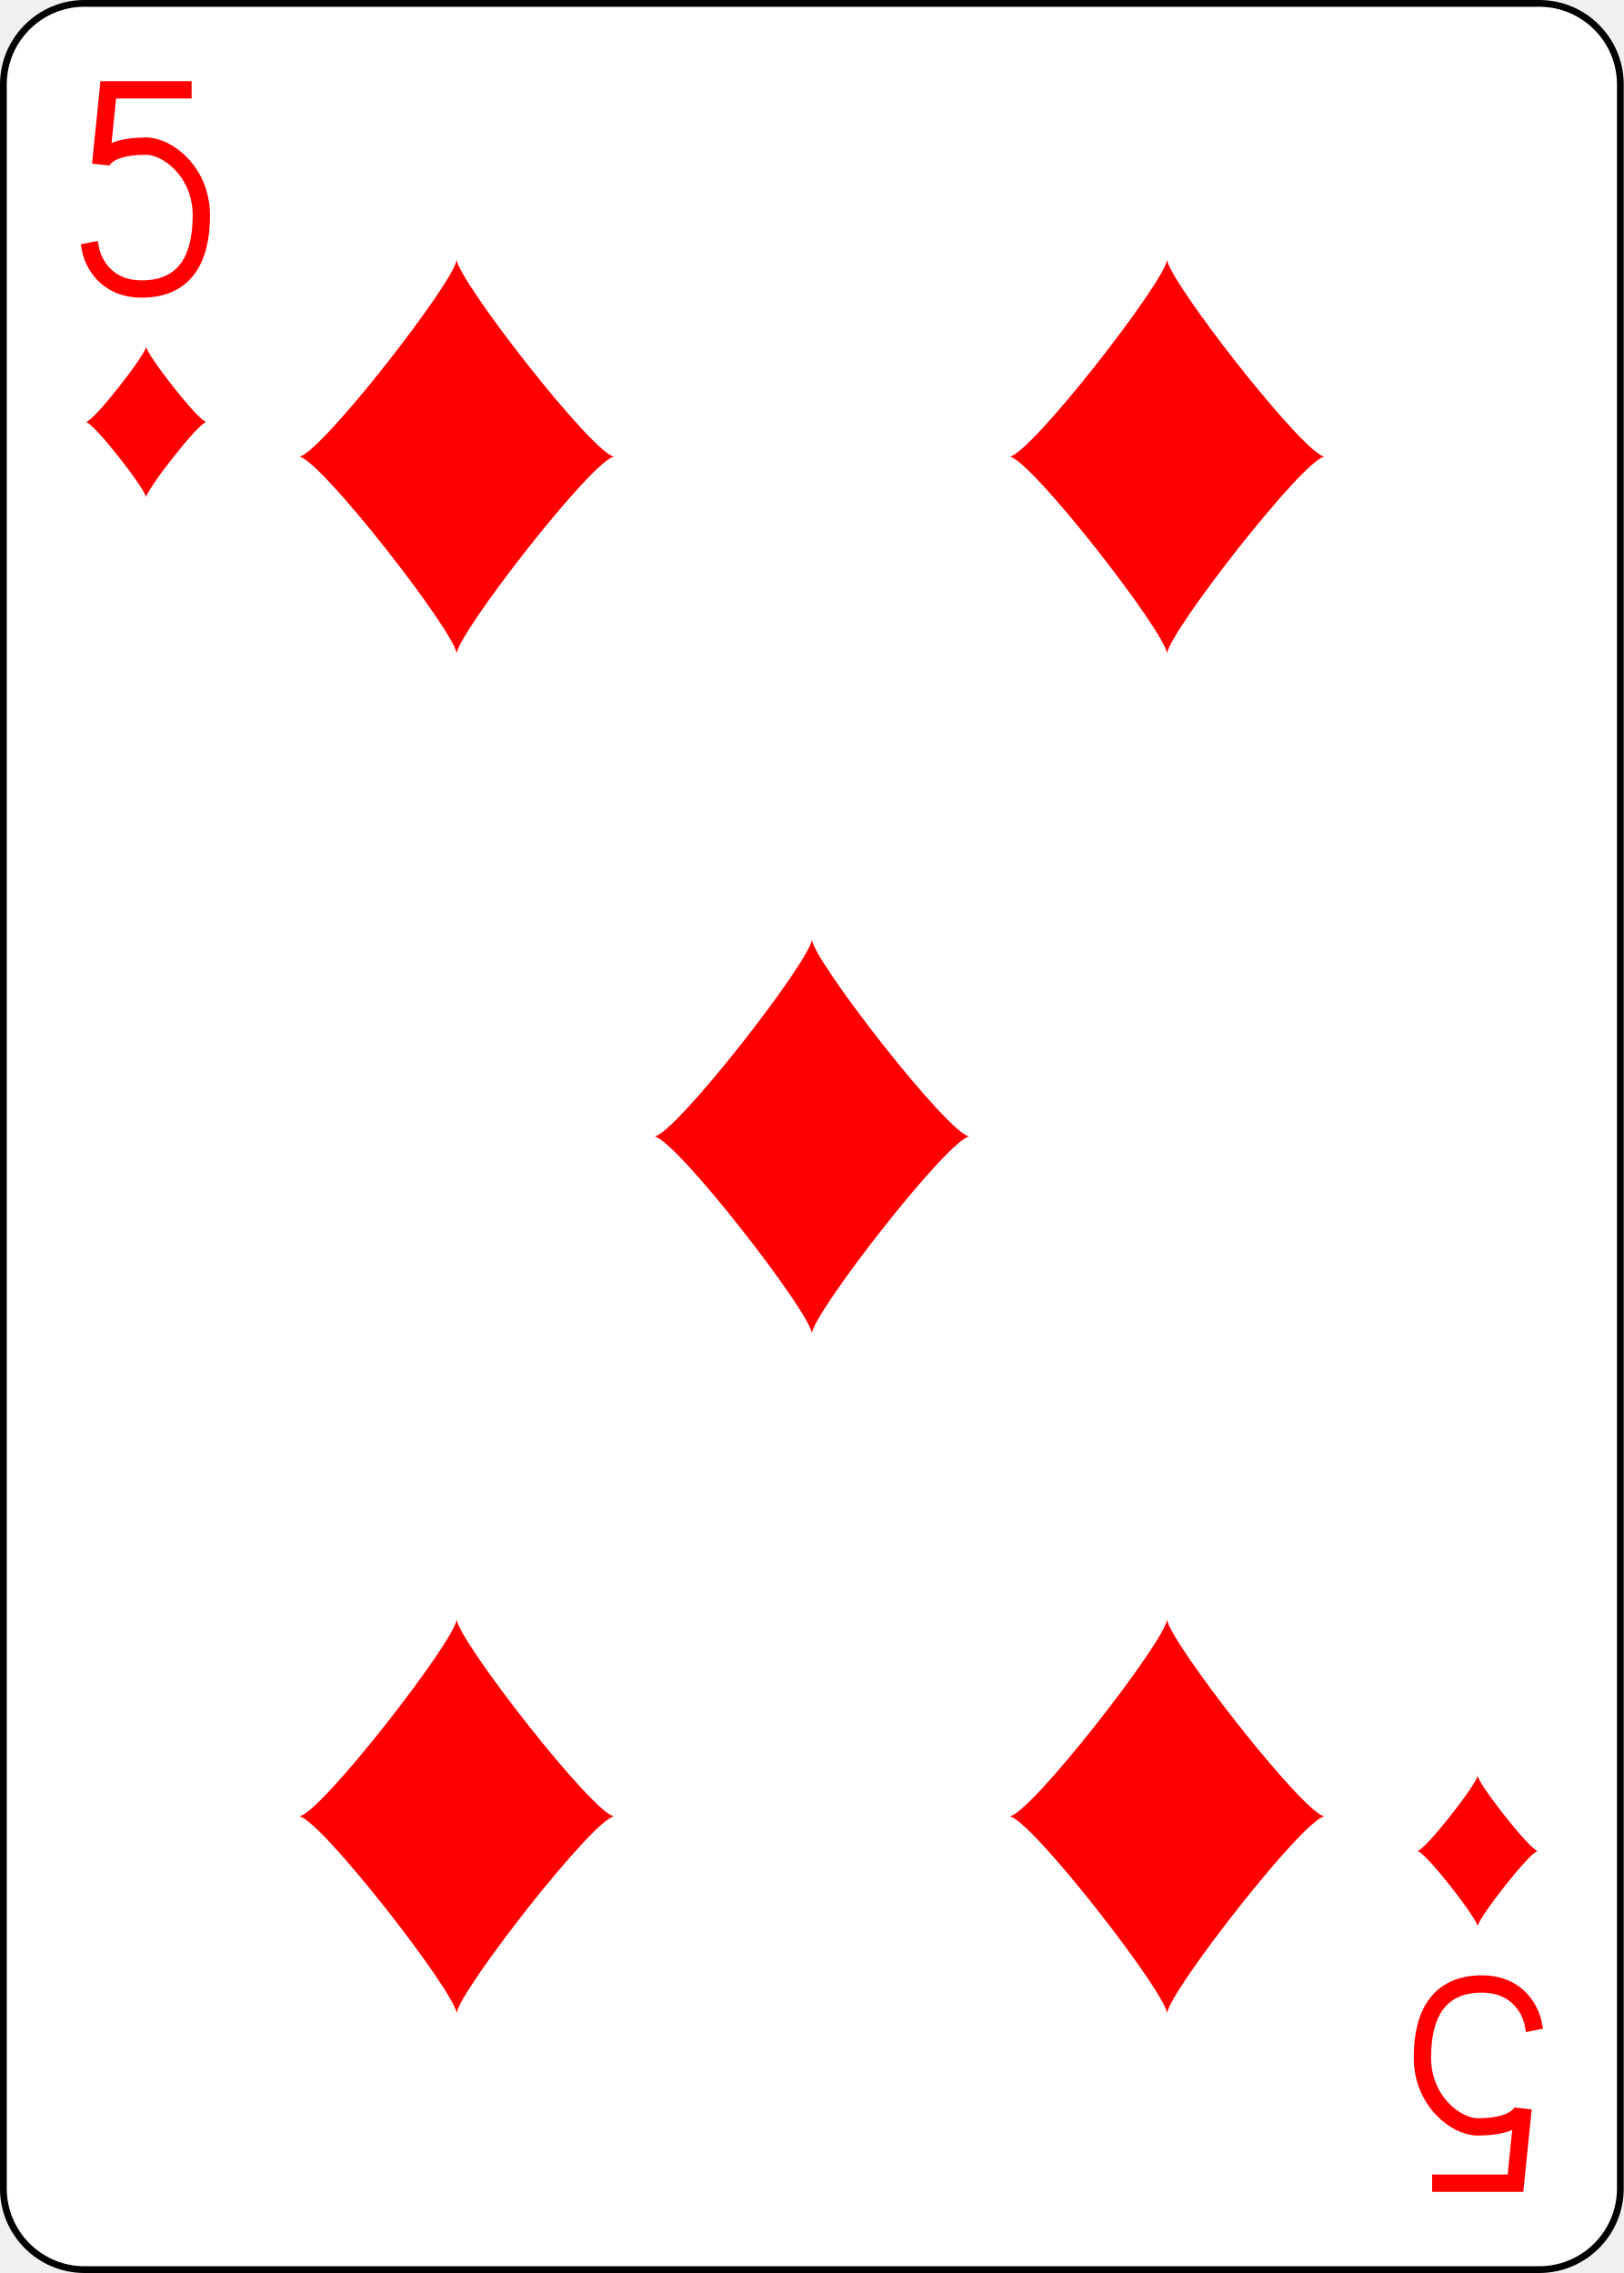
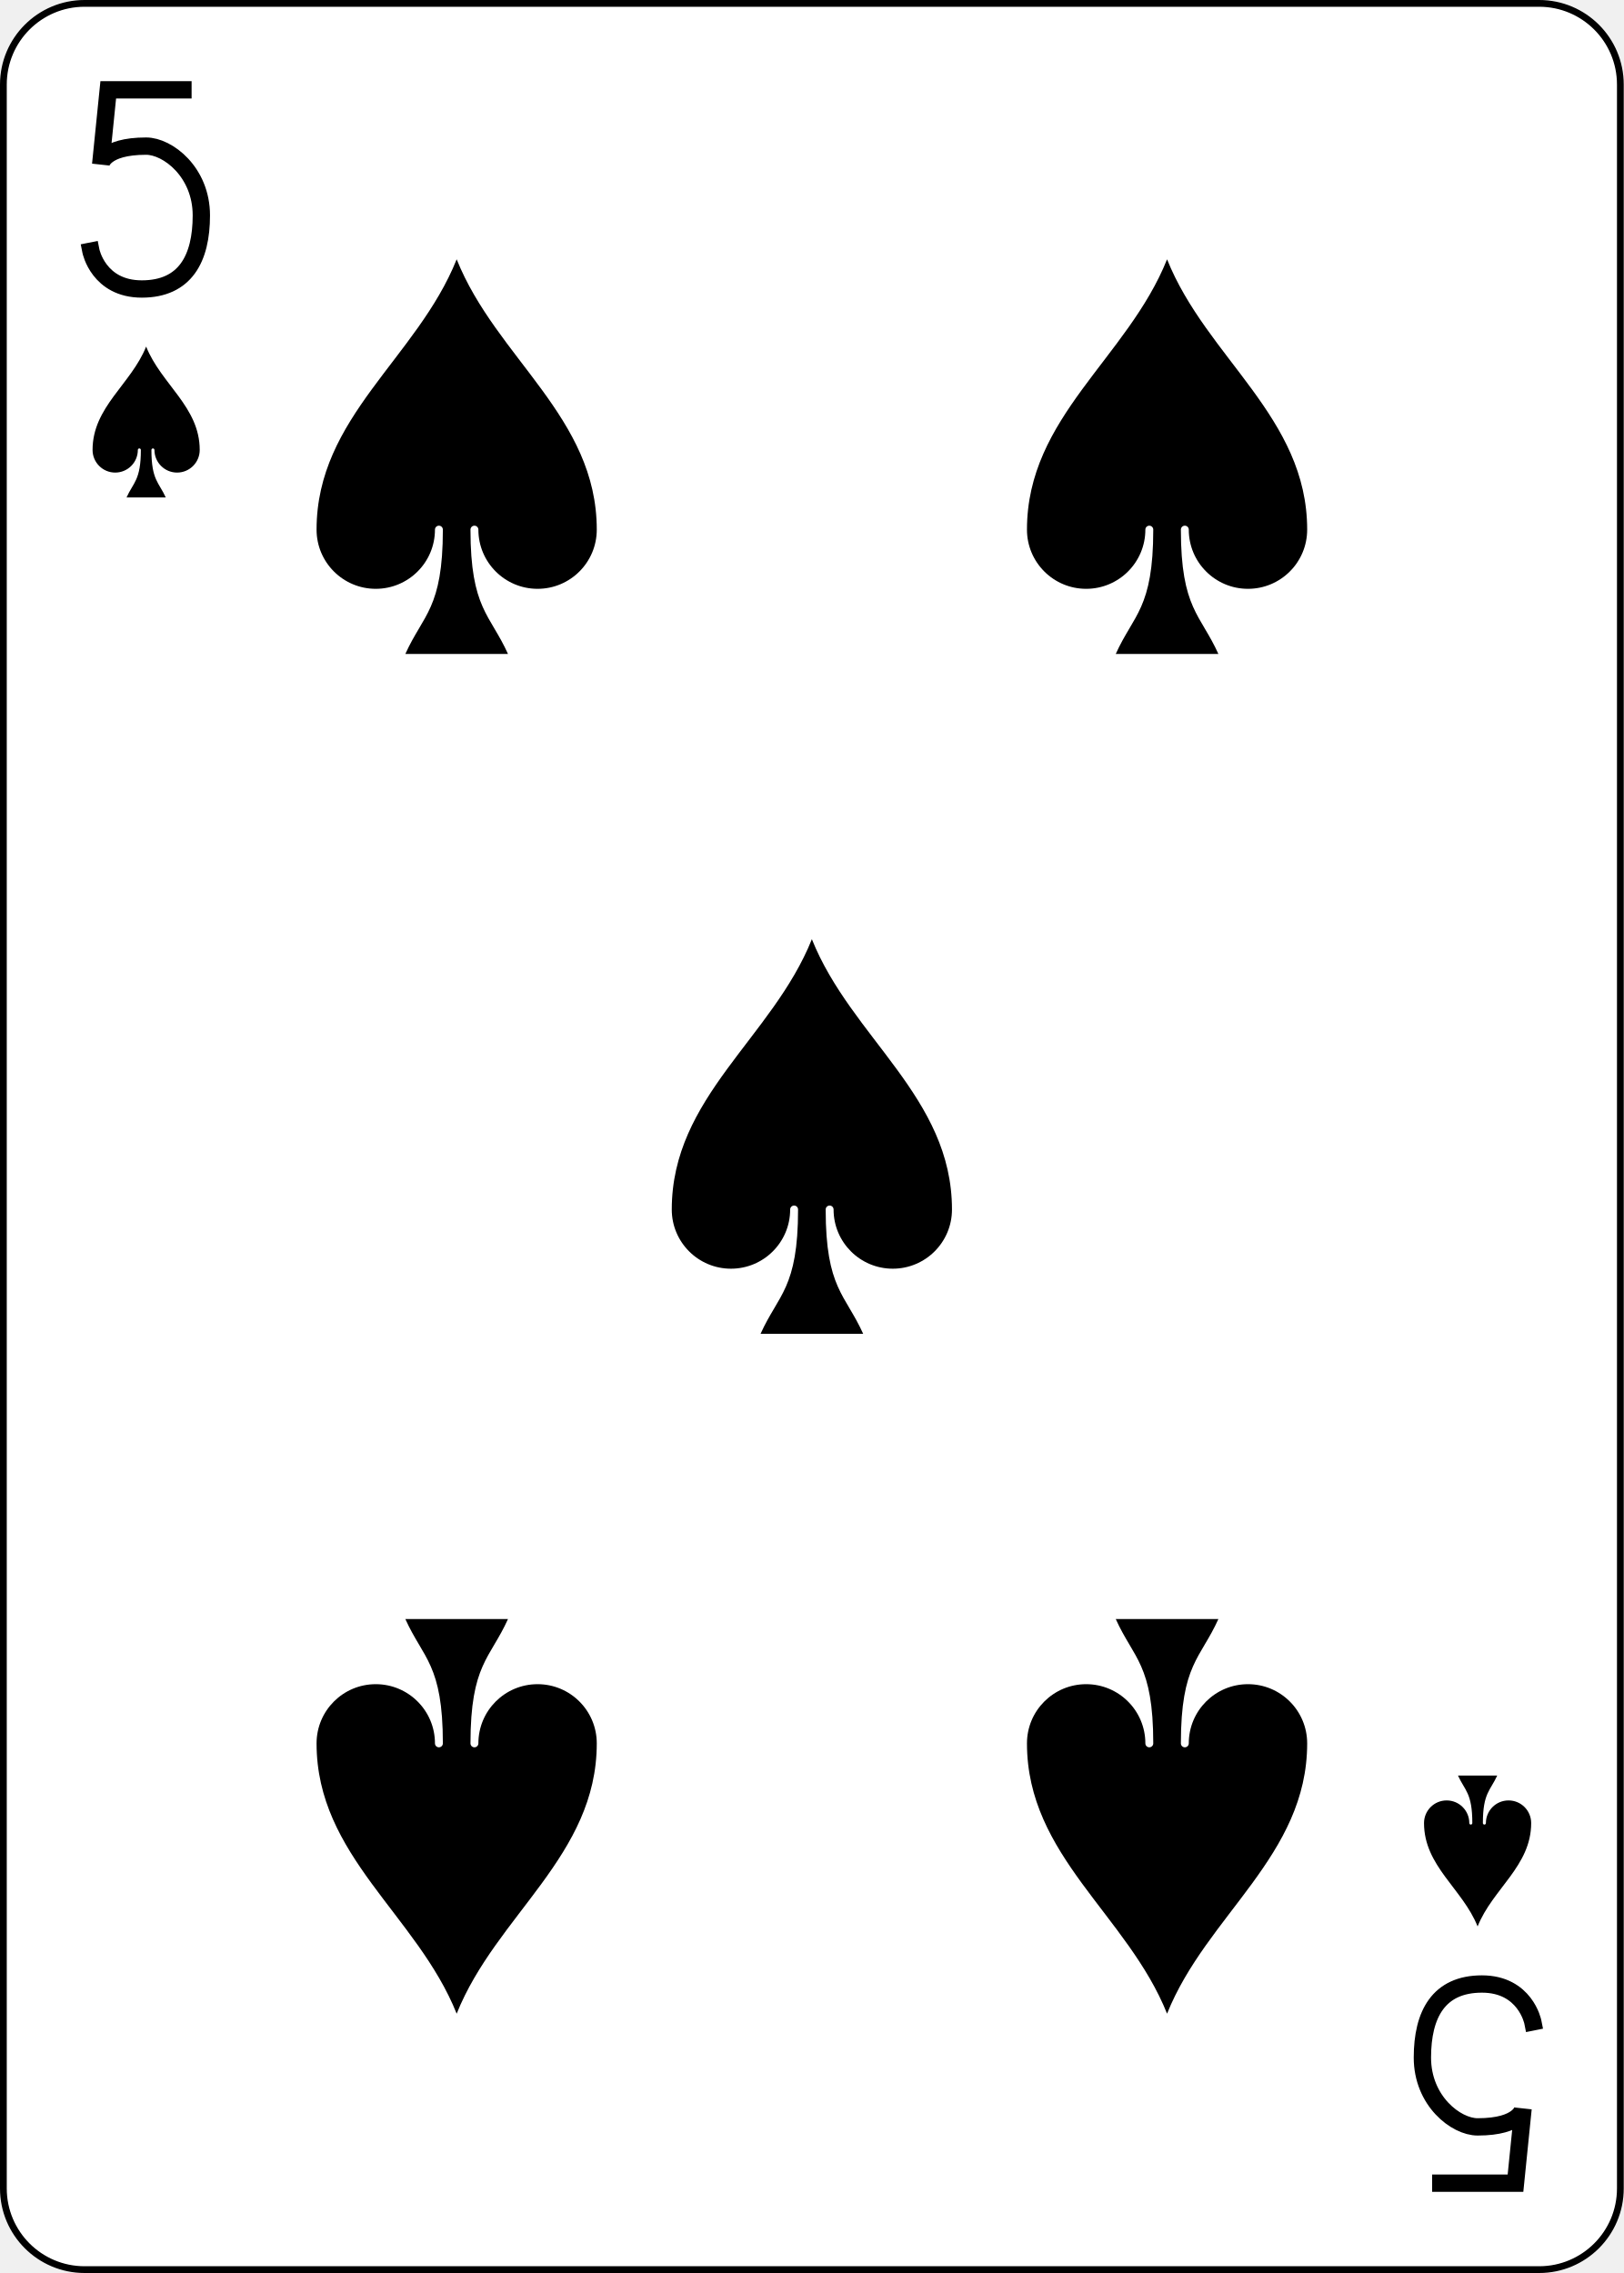
- <svg xmlns="http://www.w3.org/2000/svg" xmlns:xlink="http://www.w3.org/1999/xlink" class="card" face="5D" height="3.5in" preserveAspectRatio="none" viewBox="-120 -168 240 336" width="2.5in">
+ <svg xmlns="http://www.w3.org/2000/svg" xmlns:xlink="http://www.w3.org/1999/xlink" class="card" face="5S" height="3.5in" preserveAspectRatio="none" viewBox="-120 -168 240 336" width="2.5in">
  <defs>
-     <symbol id="SD5" viewBox="-600 -600 1200 1200" preserveAspectRatio="xMinYMid">
-       <path d="M-400 0C-350 0 0 -450 0 -500C0 -450 350 0 400 0C350 0 0 450 0 500C0 450 -350 0 -400 0Z" fill="red" />
+     <symbol id="SS5" viewBox="-600 -600 1200 1200" preserveAspectRatio="xMinYMid">
+       <path d="M0 -500C100 -250 355 -100 355 185A150 150 0 0 1 55 185A10 10 0 0 0 35 185C35 385 85 400 130 500L-130 500C-85 400 -35 385 -35 185A10 10 0 0 0 -55 185A150 150 0 0 1 -355 185C-355 -100 -100 -250 0 -500Z" fill="black" />
    </symbol>
-     <symbol id="VD5" viewBox="-500 -500 1000 1000" preserveAspectRatio="xMinYMid">
-       <path d="M170 -460L-175 -460L-210 -115C-210 -115 -200 -200 0 -200C100 -200 255 -80 255 120C255 320 180 460 -20 460C-220 460 -255 285 -255 285" stroke="red" stroke-width="80" stroke-linecap="square" stroke-miterlimit="1.5" fill="none" />
+     <symbol id="VS5" viewBox="-500 -500 1000 1000" preserveAspectRatio="xMinYMid">
+       <path d="M170 -460L-175 -460L-210 -115C-210 -115 -200 -200 0 -200C100 -200 255 -80 255 120C255 320 180 460 -20 460C-220 460 -255 285 -255 285" stroke="black" stroke-width="80" stroke-linecap="square" stroke-miterlimit="1.5" fill="none" />
    </symbol>
  </defs>
  <rect width="239" height="335" x="-119.5" y="-167.5" rx="12" ry="12" fill="white" stroke="black" />
-   <use xlink:href="#VD5" height="32" width="32" x="-114.4" y="-156" />
-   <use xlink:href="#SD5" height="26.769" width="26.769" x="-111.784" y="-119" />
-   <use xlink:href="#SD5" height="70" width="70" x="-87.501" y="-135.501" />
-   <use xlink:href="#SD5" height="70" width="70" x="17.501" y="-135.501" />
-   <use xlink:href="#SD5" height="70" width="70" x="-35" y="-35" />
+   <use xlink:href="#VS5" height="32" width="32" x="-114.4" y="-156" />
+   <use xlink:href="#SS5" height="26.769" width="26.769" x="-111.784" y="-119" />
+   <use xlink:href="#SS5" height="70" width="70" x="-87.501" y="-135.501" />
+   <use xlink:href="#SS5" height="70" width="70" x="17.501" y="-135.501" />
+   <use xlink:href="#SS5" height="70" width="70" x="-35" y="-35" />
  <g transform="rotate(180)">
-     <use xlink:href="#VD5" height="32" width="32" x="-114.4" y="-156" />
-     <use xlink:href="#SD5" height="26.769" width="26.769" x="-111.784" y="-119" />
-     <use xlink:href="#SD5" height="70" width="70" x="-87.501" y="-135.501" />
-     <use xlink:href="#SD5" height="70" width="70" x="17.501" y="-135.501" />
+     <use xlink:href="#VS5" height="32" width="32" x="-114.4" y="-156" />
+     <use xlink:href="#SS5" height="26.769" width="26.769" x="-111.784" y="-119" />
+     <use xlink:href="#SS5" height="70" width="70" x="-87.501" y="-135.501" />
+     <use xlink:href="#SS5" height="70" width="70" x="17.501" y="-135.501" />
  </g>
</svg>
